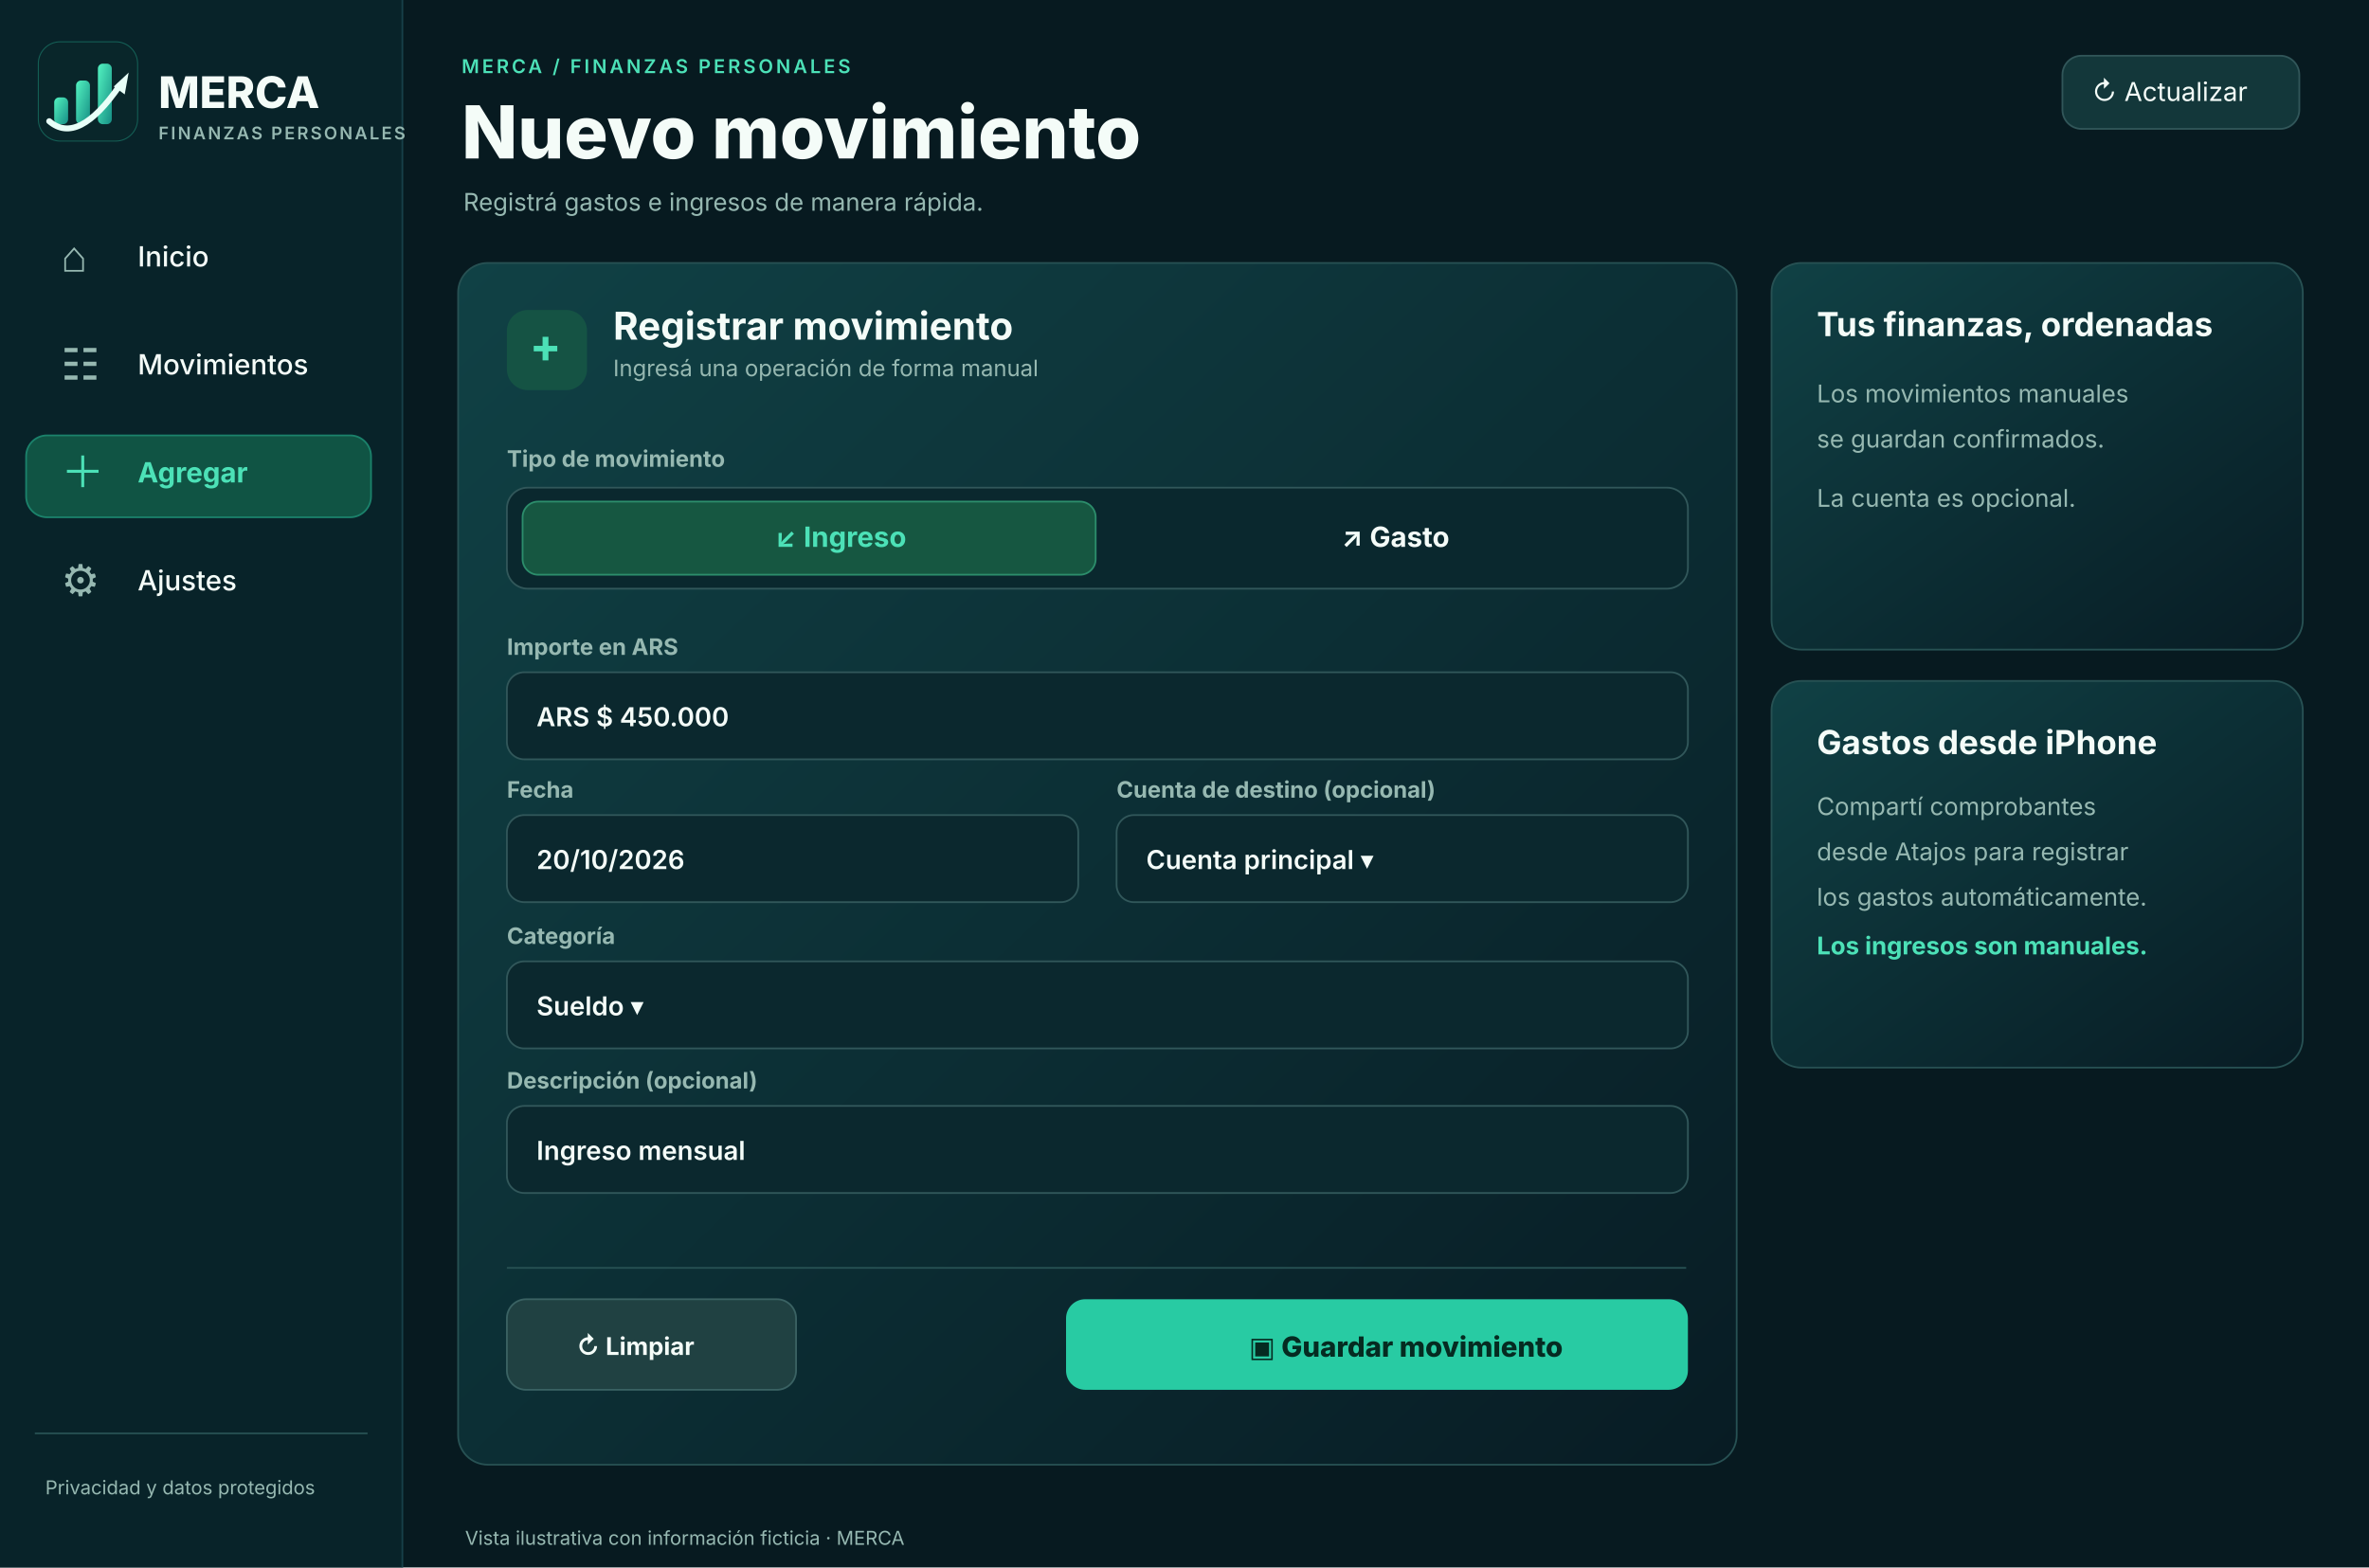
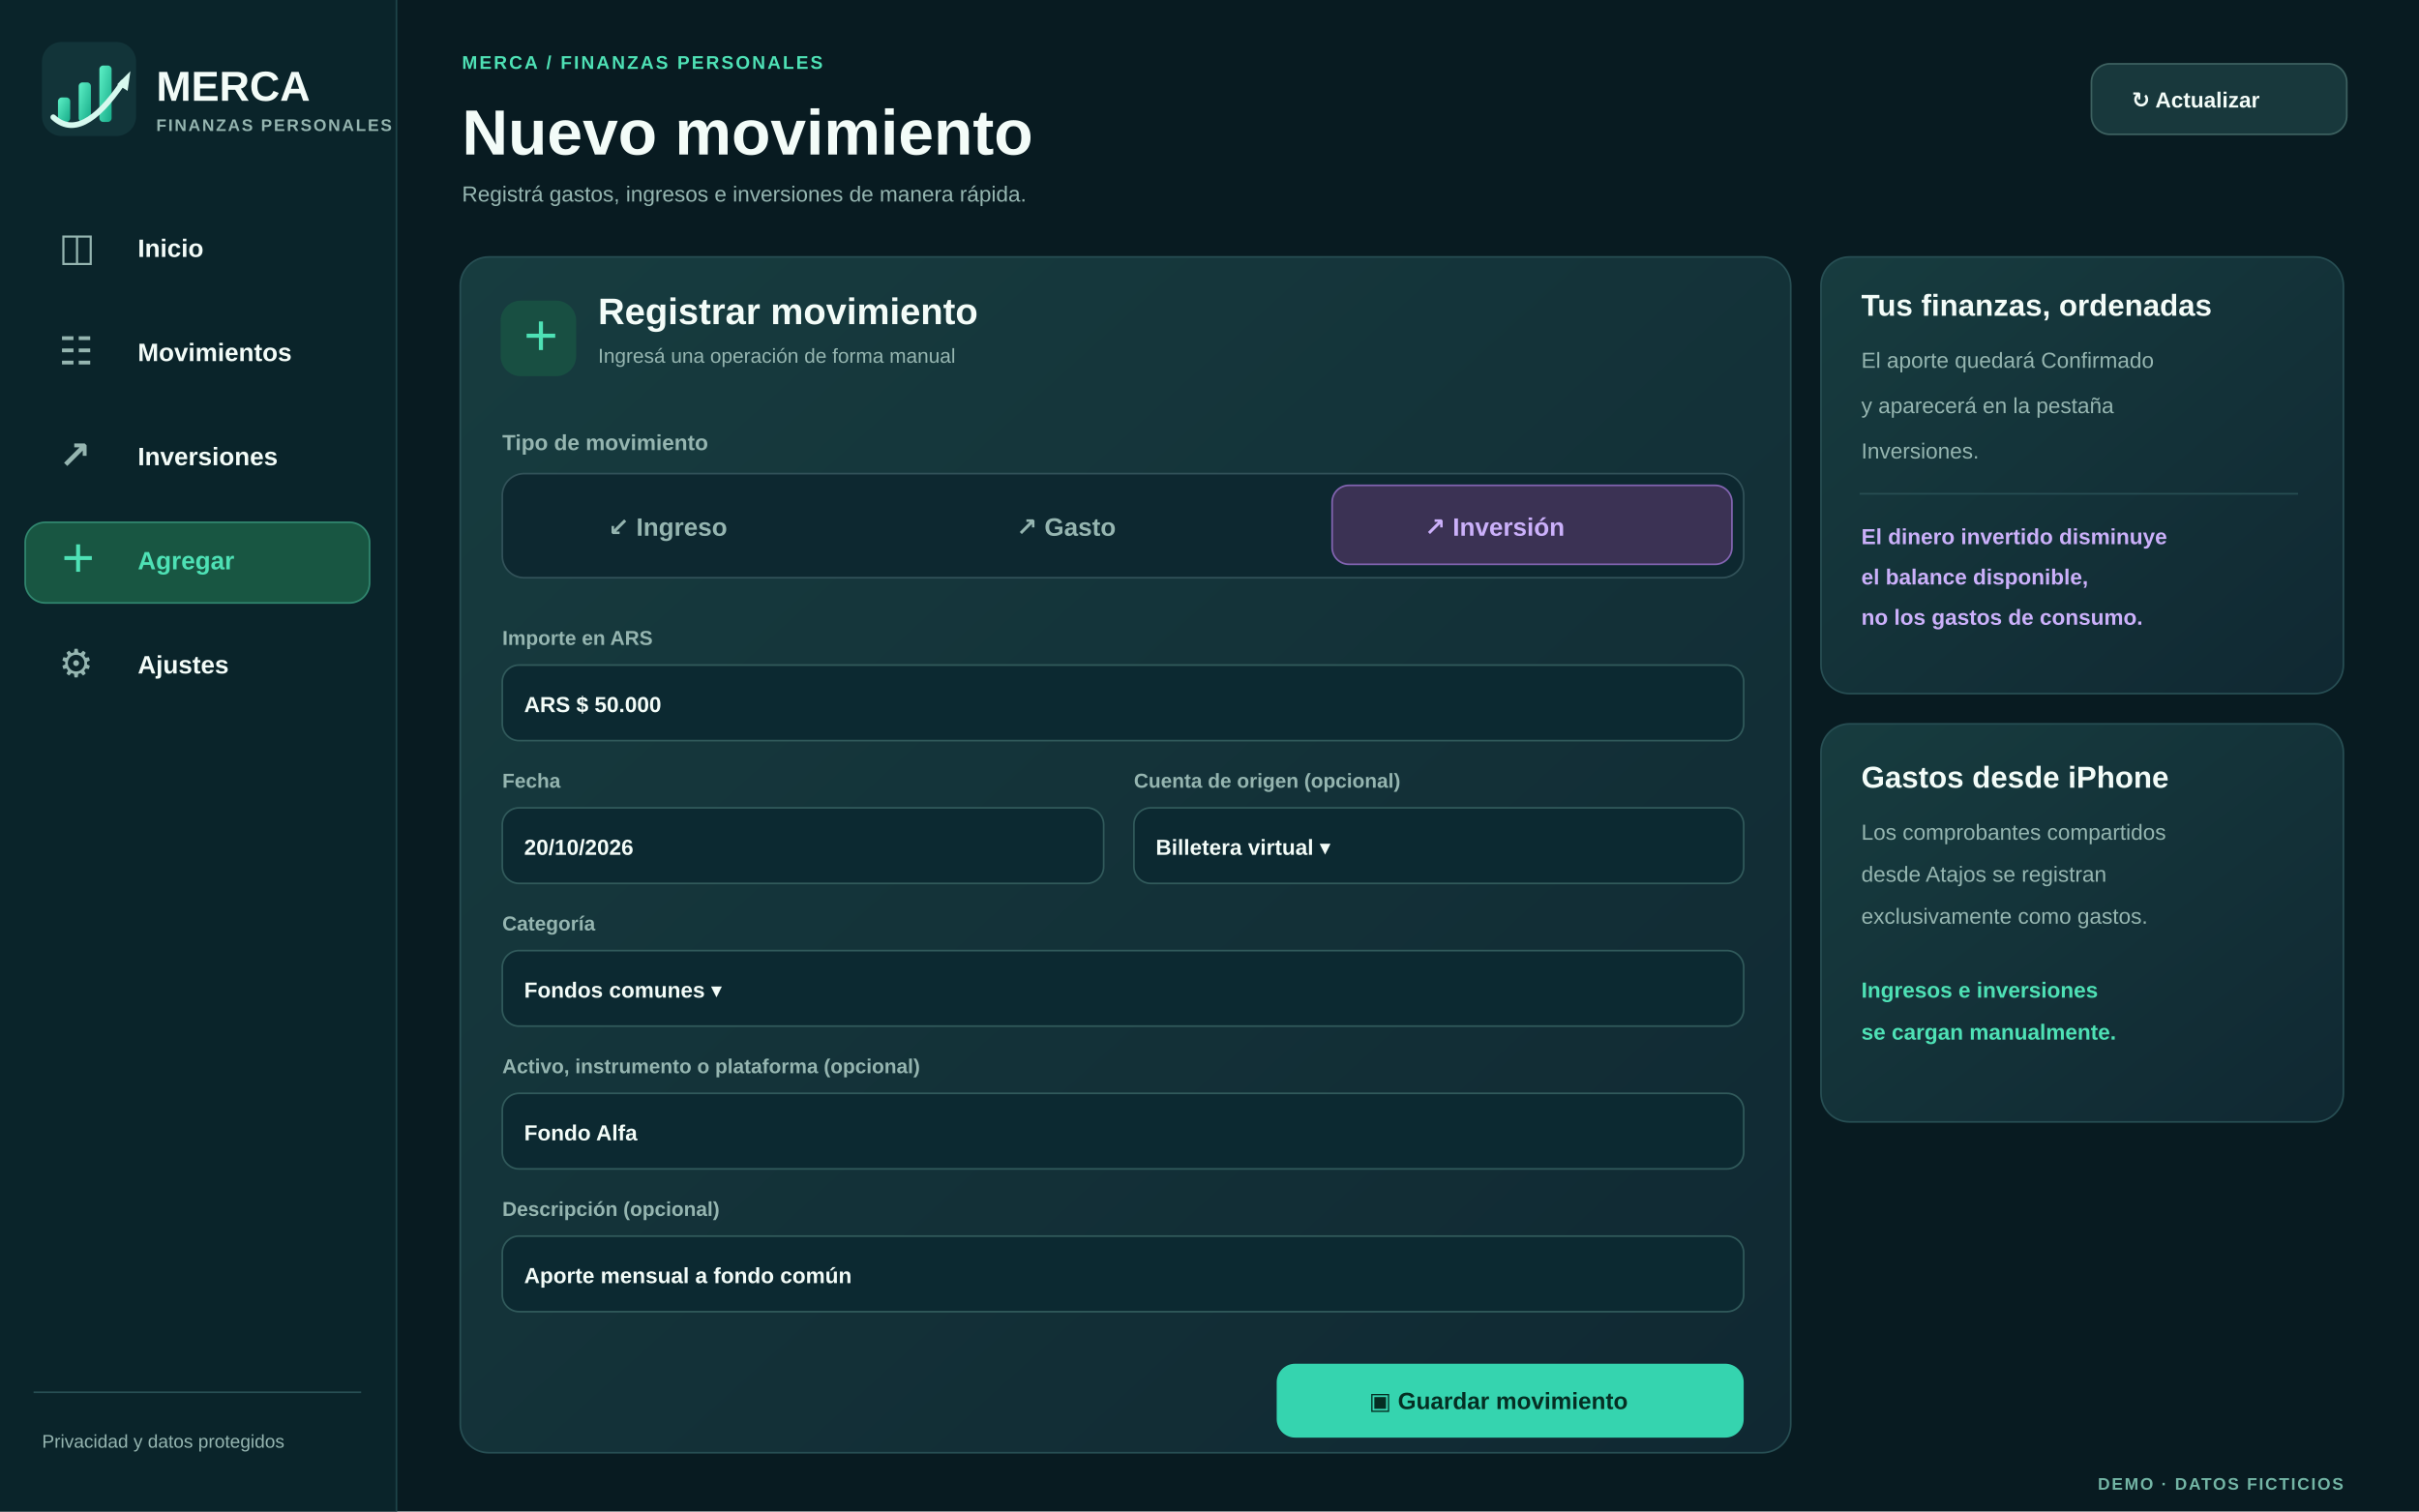
- <svg xmlns="http://www.w3.org/2000/svg" width="1360" height="900" viewBox="0 0 1360 900" role="img">
+ <svg xmlns="http://www.w3.org/2000/svg" role="img" viewBox="0 0 1440 900" width="1440" height="900">
  <defs>
-     <linearGradient id="g" x1="0" y1="0" x2="1" y2="1">
-       <stop stop-color="#104145" />
-       <stop offset="1" stop-color="#081c24" />
+     <linearGradient id="card" x1="0" y1="0" x2="1" y2="1">
+       <stop stop-color="#173c3f" />
+       <stop offset="1" stop-color="#102832" />
    </linearGradient>
-     <linearGradient id="accent" x1="0" y1="0" x2="1" y2="1">
-       <stop stop-color="#53f3c0" />
-       <stop offset="1" stop-color="#168f85" />
+     <linearGradient id="grad" x1="0" y1="0" x2="1" y2="1">
+       <stop stop-color="#5df0c6" />
+       <stop offset="1" stop-color="#17ac89" />
+     </linearGradient>
+     <linearGradient id="violet" x1="0" y1="0" x2="0" y2="1">
+       <stop stop-color="#d6bdfa" />
+       <stop offset="1" stop-color="#7b5abc" />
    </linearGradient>
  </defs>
-   <rect x="0" y="0" width="1360" height="900" rx="0" fill="#071a20" />
-   <rect x="0" y="0" width="231" height="900" rx="0" fill="#082329" />
-   <line x1="231" y1="0" x2="231" y2="900" stroke="#174049" />
-   <g transform="translate(22 24) scale(0.57)">
-     <rect x="0" y="0" width="100" height="100" rx="22" fill="#09262a" stroke="#146056" stroke-width="1" />
-     <rect x="16" y="56" width="14" height="27" rx="5" fill="url(#accent)" />
-     <rect x="38" y="39" width="14" height="44" rx="5" fill="url(#accent)" />
-     <rect x="60" y="22" width="14" height="61" rx="5" fill="url(#accent)" />
-     <path d="M11 80 Q40 105 82 44" fill="none" stroke="#e8fff8" stroke-width="6" stroke-linecap="round" />
-     <path d="M76 45 L91 31 L87 53Z" fill="#e8fff8" />
+   <rect x="0" y="0" width="1440" height="900" rx="0" fill="#081b21" />
+   <rect x="0" y="0" width="236" height="900" rx="0" fill="#0a242a" />
+   <line x1="236" y1="0" x2="236" y2="900" stroke="#1d4349" />
+   <g transform="translate(25 25) scale(0.56)">
+     <rect x="0" y="0" width="100" height="100" rx="21" fill="#123439" />
+     <rect x="17" y="59" width="13" height="26" rx="4" fill="url(#grad)" />
+     <rect x="39" y="43" width="13" height="42" rx="4" fill="url(#grad)" />
+     <rect x="61" y="25" width="13" height="60" rx="4" fill="url(#grad)" />
+     <path d="M12 80 Q42 108 86 43" stroke="#d7f9ef" stroke-width="6" stroke-linecap="round" fill="none" />
+     <path d="M80 45 L94 31 L91 52Z" fill="#d7f9ef" />
  </g>
-   <text x="91" y="62" font-family="Inter,Segoe UI,Arial,sans-serif" font-size="25" fill="#f4fcf8" font-weight="800">MERCA</text>
-   <text x="91" y="80" font-family="Inter,Segoe UI,Arial,sans-serif" font-size="10" fill="#96b8b1" font-weight="600" letter-spacing="1.2">FINANZAS PERSONALES</text>
-   <text x="35" y="156" font-family="Inter,Segoe UI,Arial,sans-serif" font-size="25" fill="#96b8b1" font-weight="400">⌂</text>
-   <text x="79" y="153" font-family="Inter,Segoe UI,Arial,sans-serif" font-size="16" fill="#f4fcf8" font-weight="500">Inicio</text>
-   <text x="35" y="218" font-family="Inter,Segoe UI,Arial,sans-serif" font-size="25" fill="#96b8b1" font-weight="400">☷</text>
-   <text x="79" y="215" font-family="Inter,Segoe UI,Arial,sans-serif" font-size="16" fill="#f4fcf8" font-weight="500">Movimientos</text>
-   <rect x="15" y="250" width="198" height="47" rx="12" fill="#105444" stroke="#1b826b" stroke-width="1" />
-   <text x="35" y="280" font-family="Inter,Segoe UI,Arial,sans-serif" font-size="25" fill="#4ce1b7" font-weight="400">＋</text>
-   <text x="79" y="277" font-family="Inter,Segoe UI,Arial,sans-serif" font-size="16" fill="#4ce1b7" font-weight="700">Agregar</text>
-   <text x="35" y="342" font-family="Inter,Segoe UI,Arial,sans-serif" font-size="25" fill="#96b8b1" font-weight="400">⚙</text>
-   <text x="79" y="339" font-family="Inter,Segoe UI,Arial,sans-serif" font-size="16" fill="#f4fcf8" font-weight="500">Ajustes</text>
-   <line x1="20" y1="823" x2="211" y2="823" stroke="#275153" />
-   <text x="26" y="858" font-family="Inter,Segoe UI,Arial,sans-serif" font-size="11" fill="#96b8b1" font-weight="400">Privacidad y datos protegidos</text>
-   <text x="265" y="42" font-family="Inter,Segoe UI,Arial,sans-serif" font-size="11" fill="#4ce1b7" font-weight="600" letter-spacing="1.6">MERCA  /  FINANZAS PERSONALES</text>
-   <text x="265" y="91" font-family="Inter,Segoe UI,Arial,sans-serif" font-size="42" fill="#f4fcf8" font-weight="800">Nuevo movimiento</text>
-   <text x="266" y="121" font-family="Inter,Segoe UI,Arial,sans-serif" font-size="14" fill="#96b8b1" font-weight="400">Registrá gastos e ingresos de manera rápida.</text>
-   <rect x="1184" y="32" width="136" height="42" rx="11" fill="#13373a" stroke="#315659" stroke-width="1" />
-   <text x="1201" y="58" font-family="Inter,Segoe UI,Arial,sans-serif" font-size="15" fill="#f4fcf8" font-weight="400">↻  Actualizar</text>
-   <text x="267" y="887" font-family="Inter,Segoe UI,Arial,sans-serif" font-size="11" fill="#96b8b1" font-weight="400">Vista ilustrativa con información ficticia · MERCA</text>
-   <rect x="263" y="151" width="734" height="690" rx="17" fill="url(#g)" stroke="#275153" stroke-width="1" />
-   <rect x="1017" y="151" width="305" height="222" rx="17" fill="url(#g)" stroke="#275153" stroke-width="1" />
-   <rect x="1017" y="391" width="305" height="222" rx="17" fill="url(#g)" stroke="#275153" stroke-width="1" />
-   <rect x="291" y="178" width="46" height="46" rx="12" fill="#155344" />
-   <text x="304" y="208" font-family="Inter,Segoe UI,Arial,sans-serif" font-size="27" fill="#4ce1b7" font-weight="700">+</text>
-   <text x="352" y="195" font-family="Inter,Segoe UI,Arial,sans-serif" font-size="22" fill="#f4fcf8" font-weight="750">Registrar movimiento</text>
-   <text x="352" y="216" font-family="Inter,Segoe UI,Arial,sans-serif" font-size="13" fill="#96b8b1" font-weight="400">Ingresá una operación de forma manual</text>
-   <text x="291" y="268" font-family="Inter,Segoe UI,Arial,sans-serif" font-size="13" fill="#96b8b1" font-weight="700">Tipo de movimiento</text>
-   <rect x="291" y="280" width="678" height="58" rx="12" fill="#0a282e" stroke="#31575a" stroke-width="1" />
-   <rect x="300" y="288" width="329" height="42" rx="9" fill="#165741" stroke="#2c8d6b" stroke-width="1" />
-   <text x="445" y="314" font-family="Inter,Segoe UI,Arial,sans-serif" font-size="16" fill="#4ce1b7" font-weight="750">↙  Ingreso</text>
-   <text x="770" y="314" font-family="Inter,Segoe UI,Arial,sans-serif" font-size="16" fill="#f4fcf8" font-weight="700">↗  Gasto</text>
-   <text x="291" y="376" font-family="Inter,Segoe UI,Arial,sans-serif" font-size="13" fill="#96b8b1" font-weight="650">Importe en ARS</text>
-   <rect x="291" y="386" width="678" height="50" rx="10" fill="#0b282e" stroke="#31575a" stroke-width="1" />
-   <text x="308" y="417" font-family="Inter,Segoe UI,Arial,sans-serif" font-size="15" fill="#f4fcf8" font-weight="600">ARS $ 450.000</text>
-   <text x="291" y="458" font-family="Inter,Segoe UI,Arial,sans-serif" font-size="13" fill="#96b8b1" font-weight="650">Fecha</text>
-   <rect x="291" y="468" width="328" height="50" rx="10" fill="#0b282e" stroke="#31575a" stroke-width="1" />
-   <text x="308" y="499" font-family="Inter,Segoe UI,Arial,sans-serif" font-size="15" fill="#f4fcf8" font-weight="600">20/10/2026</text>
-   <text x="641" y="458" font-family="Inter,Segoe UI,Arial,sans-serif" font-size="13" fill="#96b8b1" font-weight="650">Cuenta de destino (opcional)</text>
-   <rect x="641" y="468" width="328" height="50" rx="10" fill="#0b282e" stroke="#31575a" stroke-width="1" />
-   <text x="658" y="499" font-family="Inter,Segoe UI,Arial,sans-serif" font-size="15" fill="#f4fcf8" font-weight="600">Cuenta principal  ▾</text>
-   <text x="291" y="542" font-family="Inter,Segoe UI,Arial,sans-serif" font-size="13" fill="#96b8b1" font-weight="650">Categoría</text>
-   <rect x="291" y="552" width="678" height="50" rx="10" fill="#0b282e" stroke="#31575a" stroke-width="1" />
-   <text x="308" y="583" font-family="Inter,Segoe UI,Arial,sans-serif" font-size="15" fill="#f4fcf8" font-weight="600">Sueldo  ▾</text>
-   <text x="291" y="625" font-family="Inter,Segoe UI,Arial,sans-serif" font-size="13" fill="#96b8b1" font-weight="650">Descripción (opcional)</text>
-   <rect x="291" y="635" width="678" height="50" rx="10" fill="#0b282e" stroke="#31575a" stroke-width="1" />
-   <text x="308" y="666" font-family="Inter,Segoe UI,Arial,sans-serif" font-size="15" fill="#f4fcf8" font-weight="600">Ingreso mensual</text>
-   <line x1="291" y1="728" x2="968" y2="728" stroke="#275153" />
-   <rect x="291" y="746" width="166" height="52" rx="11" fill="#204142" stroke="#3a6263" stroke-width="1" />
-   <text x="331" y="778" font-family="Inter,Segoe UI,Arial,sans-serif" font-size="14" fill="#f4fcf8" font-weight="700">↻  Limpiar</text>
-   <rect x="612" y="746" width="357" height="52" rx="11" fill="#28cba3" />
-   <text x="717" y="779" font-family="Inter,Segoe UI,Arial,sans-serif" font-size="16" fill="#052b21" font-weight="800">▣  Guardar movimiento</text>
-   <text x="1043" y="193" font-family="Inter,Segoe UI,Arial,sans-serif" font-size="19" fill="#f4fcf8" font-weight="750">Tus finanzas, ordenadas</text>
-   <text x="1043" y="231" font-family="Inter,Segoe UI,Arial,sans-serif" font-size="14" fill="#96b8b1" font-weight="400">Los movimientos manuales</text>
-   <text x="1043" y="257" font-family="Inter,Segoe UI,Arial,sans-serif" font-size="14" fill="#96b8b1" font-weight="400">se guardan confirmados.</text>
-   <text x="1043" y="291" font-family="Inter,Segoe UI,Arial,sans-serif" font-size="14" fill="#96b8b1" font-weight="400">La cuenta es opcional.</text>
-   <text x="1043" y="433" font-family="Inter,Segoe UI,Arial,sans-serif" font-size="19" fill="#f4fcf8" font-weight="750">Gastos desde iPhone</text>
-   <text x="1043" y="468" font-family="Inter,Segoe UI,Arial,sans-serif" font-size="14" fill="#96b8b1" font-weight="400">Compartí comprobantes</text>
-   <text x="1043" y="494" font-family="Inter,Segoe UI,Arial,sans-serif" font-size="14" fill="#96b8b1" font-weight="400">desde Atajos para registrar</text>
-   <text x="1043" y="520" font-family="Inter,Segoe UI,Arial,sans-serif" font-size="14" fill="#96b8b1" font-weight="400">los gastos automáticamente.</text>
-   <text x="1043" y="548" font-family="Inter,Segoe UI,Arial,sans-serif" font-size="14" fill="#4ce1b7" font-weight="650">Los ingresos son manuales.</text>
+   <text x="93" y="60" font-family="Arial,Segoe UI,sans-serif" font-size="25" fill="#f3fcf8" font-weight="800">MERCA</text>
+   <text x="93" y="78" font-family="Arial,Segoe UI,sans-serif" font-size="10" fill="#95b5b0" font-weight="650" letter-spacing="1">FINANZAS PERSONALES</text>
+   <text x="35" y="155" font-family="Arial,Segoe UI,sans-serif" font-size="23" fill="#95b5b0" font-weight="700">◫</text>
+   <text x="82" y="153" font-family="Arial,Segoe UI,sans-serif" font-size="15" fill="#f3fcf8" font-weight="550">Inicio</text>
+   <text x="35" y="217" font-family="Arial,Segoe UI,sans-serif" font-size="23" fill="#95b5b0" font-weight="700">☷</text>
+   <text x="82" y="215" font-family="Arial,Segoe UI,sans-serif" font-size="15" fill="#f3fcf8" font-weight="550">Movimientos</text>
+   <text x="35" y="279" font-family="Arial,Segoe UI,sans-serif" font-size="23" fill="#95b5b0" font-weight="700">↗</text>
+   <text x="82" y="277" font-family="Arial,Segoe UI,sans-serif" font-size="15" fill="#f3fcf8" font-weight="550">Inversiones</text>
+   <rect x="15" y="311" width="205" height="48" rx="12" fill="#185642" stroke="#31876f" stroke-width="1" />
+   <text x="35" y="341" font-family="Arial,Segoe UI,sans-serif" font-size="23" fill="#4ee1b5" font-weight="700">＋</text>
+   <text x="82" y="339" font-family="Arial,Segoe UI,sans-serif" font-size="15" fill="#4ee1b5" font-weight="800">Agregar</text>
+   <text x="35" y="403" font-family="Arial,Segoe UI,sans-serif" font-size="23" fill="#95b5b0" font-weight="700">⚙</text>
+   <text x="82" y="401" font-family="Arial,Segoe UI,sans-serif" font-size="15" fill="#f3fcf8" font-weight="550">Ajustes</text>
+   <line x1="20" y1="829" x2="215" y2="829" stroke="#274e53" />
+   <text x="25" y="862" font-family="Arial,Segoe UI,sans-serif" font-size="11" fill="#95b5b0" font-weight="500">Privacidad y datos protegidos</text>
+   <text x="275" y="41" font-family="Arial,Segoe UI,sans-serif" font-size="11" fill="#4ee1b5" font-weight="750" letter-spacing="1.2">MERCA / FINANZAS PERSONALES</text>
+   <text x="275" y="92" font-family="Arial,Segoe UI,sans-serif" font-size="38" fill="#f3fcf8" font-weight="800">Nuevo movimiento</text>
+   <text x="275" y="120" font-family="Arial,Segoe UI,sans-serif" font-size="13" fill="#95b5b0" font-weight="500">Registrá gastos, ingresos e inversiones de manera rápida.</text>
+   <rect x="1245" y="38" width="152" height="42" rx="11" fill="#18383c" stroke="#3d6160" stroke-width="1" />
+   <text x="1269" y="64" font-family="Arial,Segoe UI,sans-serif" font-size="13" fill="#f3fcf8" font-weight="700">↻  Actualizar</text>
+   <rect x="274" y="153" width="792" height="712" rx="17" fill="url(#card)" stroke="#274e53" stroke-width="1" />
+   <rect x="298" y="179" width="45" height="45" rx="12" fill="#184f42" />
+   <text x="310" y="209" font-family="Arial,Segoe UI,sans-serif" font-size="24" fill="#4ee1b5" font-weight="750">＋</text>
+   <text x="356" y="193" font-family="Arial,Segoe UI,sans-serif" font-size="22" fill="#f3fcf8" font-weight="800">Registrar movimiento</text>
+   <text x="356" y="216" font-family="Arial,Segoe UI,sans-serif" font-size="12" fill="#95b5b0" font-weight="500">Ingresá una operación de forma manual</text>
+   <text x="299" y="268" font-family="Arial,Segoe UI,sans-serif" font-size="13" fill="#95b5b0" font-weight="750">Tipo de movimiento</text>
+   <rect x="299" y="282" width="739" height="62" rx="13" fill="#0d2830" stroke="#325259" stroke-width="1" />
+   <text x="362" y="319" font-family="Arial,Segoe UI,sans-serif" font-size="15" fill="#95b5b0" font-weight="750">↙  Ingreso</text>
+   <text x="605" y="319" font-family="Arial,Segoe UI,sans-serif" font-size="15" fill="#95b5b0" font-weight="750">↗  Gasto</text>
+   <rect x="793" y="289" width="238" height="47" rx="10" fill="#3b3254" stroke="#8264b1" stroke-width="1" />
+   <text x="848" y="319" font-family="Arial,Segoe UI,sans-serif" font-size="15" fill="#cbb0fa" font-weight="750">↗  Inversión</text>
+   <text x="299" y="384" font-family="Arial,Segoe UI,sans-serif" font-size="12" fill="#95b5b0" font-weight="700">Importe en ARS</text>
+   <rect x="299" y="396" width="739" height="45" rx="10" fill="#0c2931" stroke="#315a5b" stroke-width="1" />
+   <text x="312" y="424" font-family="Arial,Segoe UI,sans-serif" font-size="13" fill="#f3fcf8" font-weight="650">ARS $ 50.000</text>
+   <text x="299" y="469" font-family="Arial,Segoe UI,sans-serif" font-size="12" fill="#95b5b0" font-weight="700">Fecha</text>
+   <rect x="299" y="481" width="358" height="45" rx="10" fill="#0c2931" stroke="#315a5b" stroke-width="1" />
+   <text x="312" y="509" font-family="Arial,Segoe UI,sans-serif" font-size="13" fill="#f3fcf8" font-weight="650">20/10/2026</text>
+   <text x="675" y="469" font-family="Arial,Segoe UI,sans-serif" font-size="12" fill="#95b5b0" font-weight="700">Cuenta de origen (opcional)</text>
+   <rect x="675" y="481" width="363" height="45" rx="10" fill="#0c2931" stroke="#315a5b" stroke-width="1" />
+   <text x="688" y="509" font-family="Arial,Segoe UI,sans-serif" font-size="13" fill="#f3fcf8" font-weight="650">Billetera virtual    ▾</text>
+   <text x="299" y="554" font-family="Arial,Segoe UI,sans-serif" font-size="12" fill="#95b5b0" font-weight="700">Categoría</text>
+   <rect x="299" y="566" width="739" height="45" rx="10" fill="#0c2931" stroke="#315a5b" stroke-width="1" />
+   <text x="312" y="594" font-family="Arial,Segoe UI,sans-serif" font-size="13" fill="#f3fcf8" font-weight="650">Fondos comunes   ▾</text>
+   <text x="299" y="639" font-family="Arial,Segoe UI,sans-serif" font-size="12" fill="#95b5b0" font-weight="700">Activo, instrumento o plataforma (opcional)</text>
+   <rect x="299" y="651" width="739" height="45" rx="10" fill="#0c2931" stroke="#315a5b" stroke-width="1" />
+   <text x="312" y="679" font-family="Arial,Segoe UI,sans-serif" font-size="13" fill="#f3fcf8" font-weight="650">Fondo Alfa</text>
+   <text x="299" y="724" font-family="Arial,Segoe UI,sans-serif" font-size="12" fill="#95b5b0" font-weight="700">Descripción (opcional)</text>
+   <rect x="299" y="736" width="739" height="45" rx="10" fill="#0c2931" stroke="#315a5b" stroke-width="1" />
+   <text x="312" y="764" font-family="Arial,Segoe UI,sans-serif" font-size="13" fill="#f3fcf8" font-weight="650">Aporte mensual a fondo común</text>
+   <rect x="760" y="812" width="278" height="44" rx="11" fill="#35d4af" />
+   <text x="815" y="839" font-family="Arial,Segoe UI,sans-serif" font-size="14" fill="#052e23" font-weight="800">▣  Guardar movimiento</text>
+   <rect x="1084" y="153" width="311" height="260" rx="17" fill="url(#card)" stroke="#274e53" stroke-width="1" />
+   <text x="1108" y="188" font-family="Arial,Segoe UI,sans-serif" font-size="18" fill="#f3fcf8" font-weight="800">Tus finanzas, ordenadas</text>
+   <text x="1108" y="219" font-family="Arial,Segoe UI,sans-serif" font-size="13" fill="#95b5b0" font-weight="500">El aporte quedará Confirmado</text>
+   <text x="1108" y="246" font-family="Arial,Segoe UI,sans-serif" font-size="13" fill="#95b5b0" font-weight="500">y aparecerá en la pestaña</text>
+   <text x="1108" y="273" font-family="Arial,Segoe UI,sans-serif" font-size="13" fill="#95b5b0" font-weight="500">Inversiones.</text>
+   <line x1="1107" y1="294" x2="1368" y2="294" stroke="#274e53" />
+   <text x="1108" y="324" font-family="Arial,Segoe UI,sans-serif" font-size="13" fill="#cbb0fa" font-weight="650">El dinero invertido disminuye</text>
+   <text x="1108" y="348" font-family="Arial,Segoe UI,sans-serif" font-size="13" fill="#cbb0fa" font-weight="650">el balance disponible,</text>
+   <text x="1108" y="372" font-family="Arial,Segoe UI,sans-serif" font-size="13" fill="#cbb0fa" font-weight="650">no los gastos de consumo.</text>
+   <rect x="1084" y="431" width="311" height="237" rx="17" fill="url(#card)" stroke="#274e53" stroke-width="1" />
+   <text x="1108" y="469" font-family="Arial,Segoe UI,sans-serif" font-size="18" fill="#f3fcf8" font-weight="800">Gastos desde iPhone</text>
+   <text x="1108" y="500" font-family="Arial,Segoe UI,sans-serif" font-size="13" fill="#95b5b0" font-weight="500">Los comprobantes compartidos</text>
+   <text x="1108" y="525" font-family="Arial,Segoe UI,sans-serif" font-size="13" fill="#95b5b0" font-weight="500">desde Atajos se registran</text>
+   <text x="1108" y="550" font-family="Arial,Segoe UI,sans-serif" font-size="13" fill="#95b5b0" font-weight="500">exclusivamente como gastos.</text>
+   <text x="1108" y="594" font-family="Arial,Segoe UI,sans-serif" font-size="13" fill="#4ee1b5" font-weight="750">Ingresos e inversiones</text>
+   <text x="1108" y="619" font-family="Arial,Segoe UI,sans-serif" font-size="13" fill="#4ee1b5" font-weight="750">se cargan manualmente.</text>
+   <text x="1395" y="887" font-family="Arial,Segoe UI,sans-serif" font-size="10" fill="#73b5a5" font-weight="750" text-anchor="end" letter-spacing="1">DEMO · DATOS FICTICIOS</text>
</svg>
